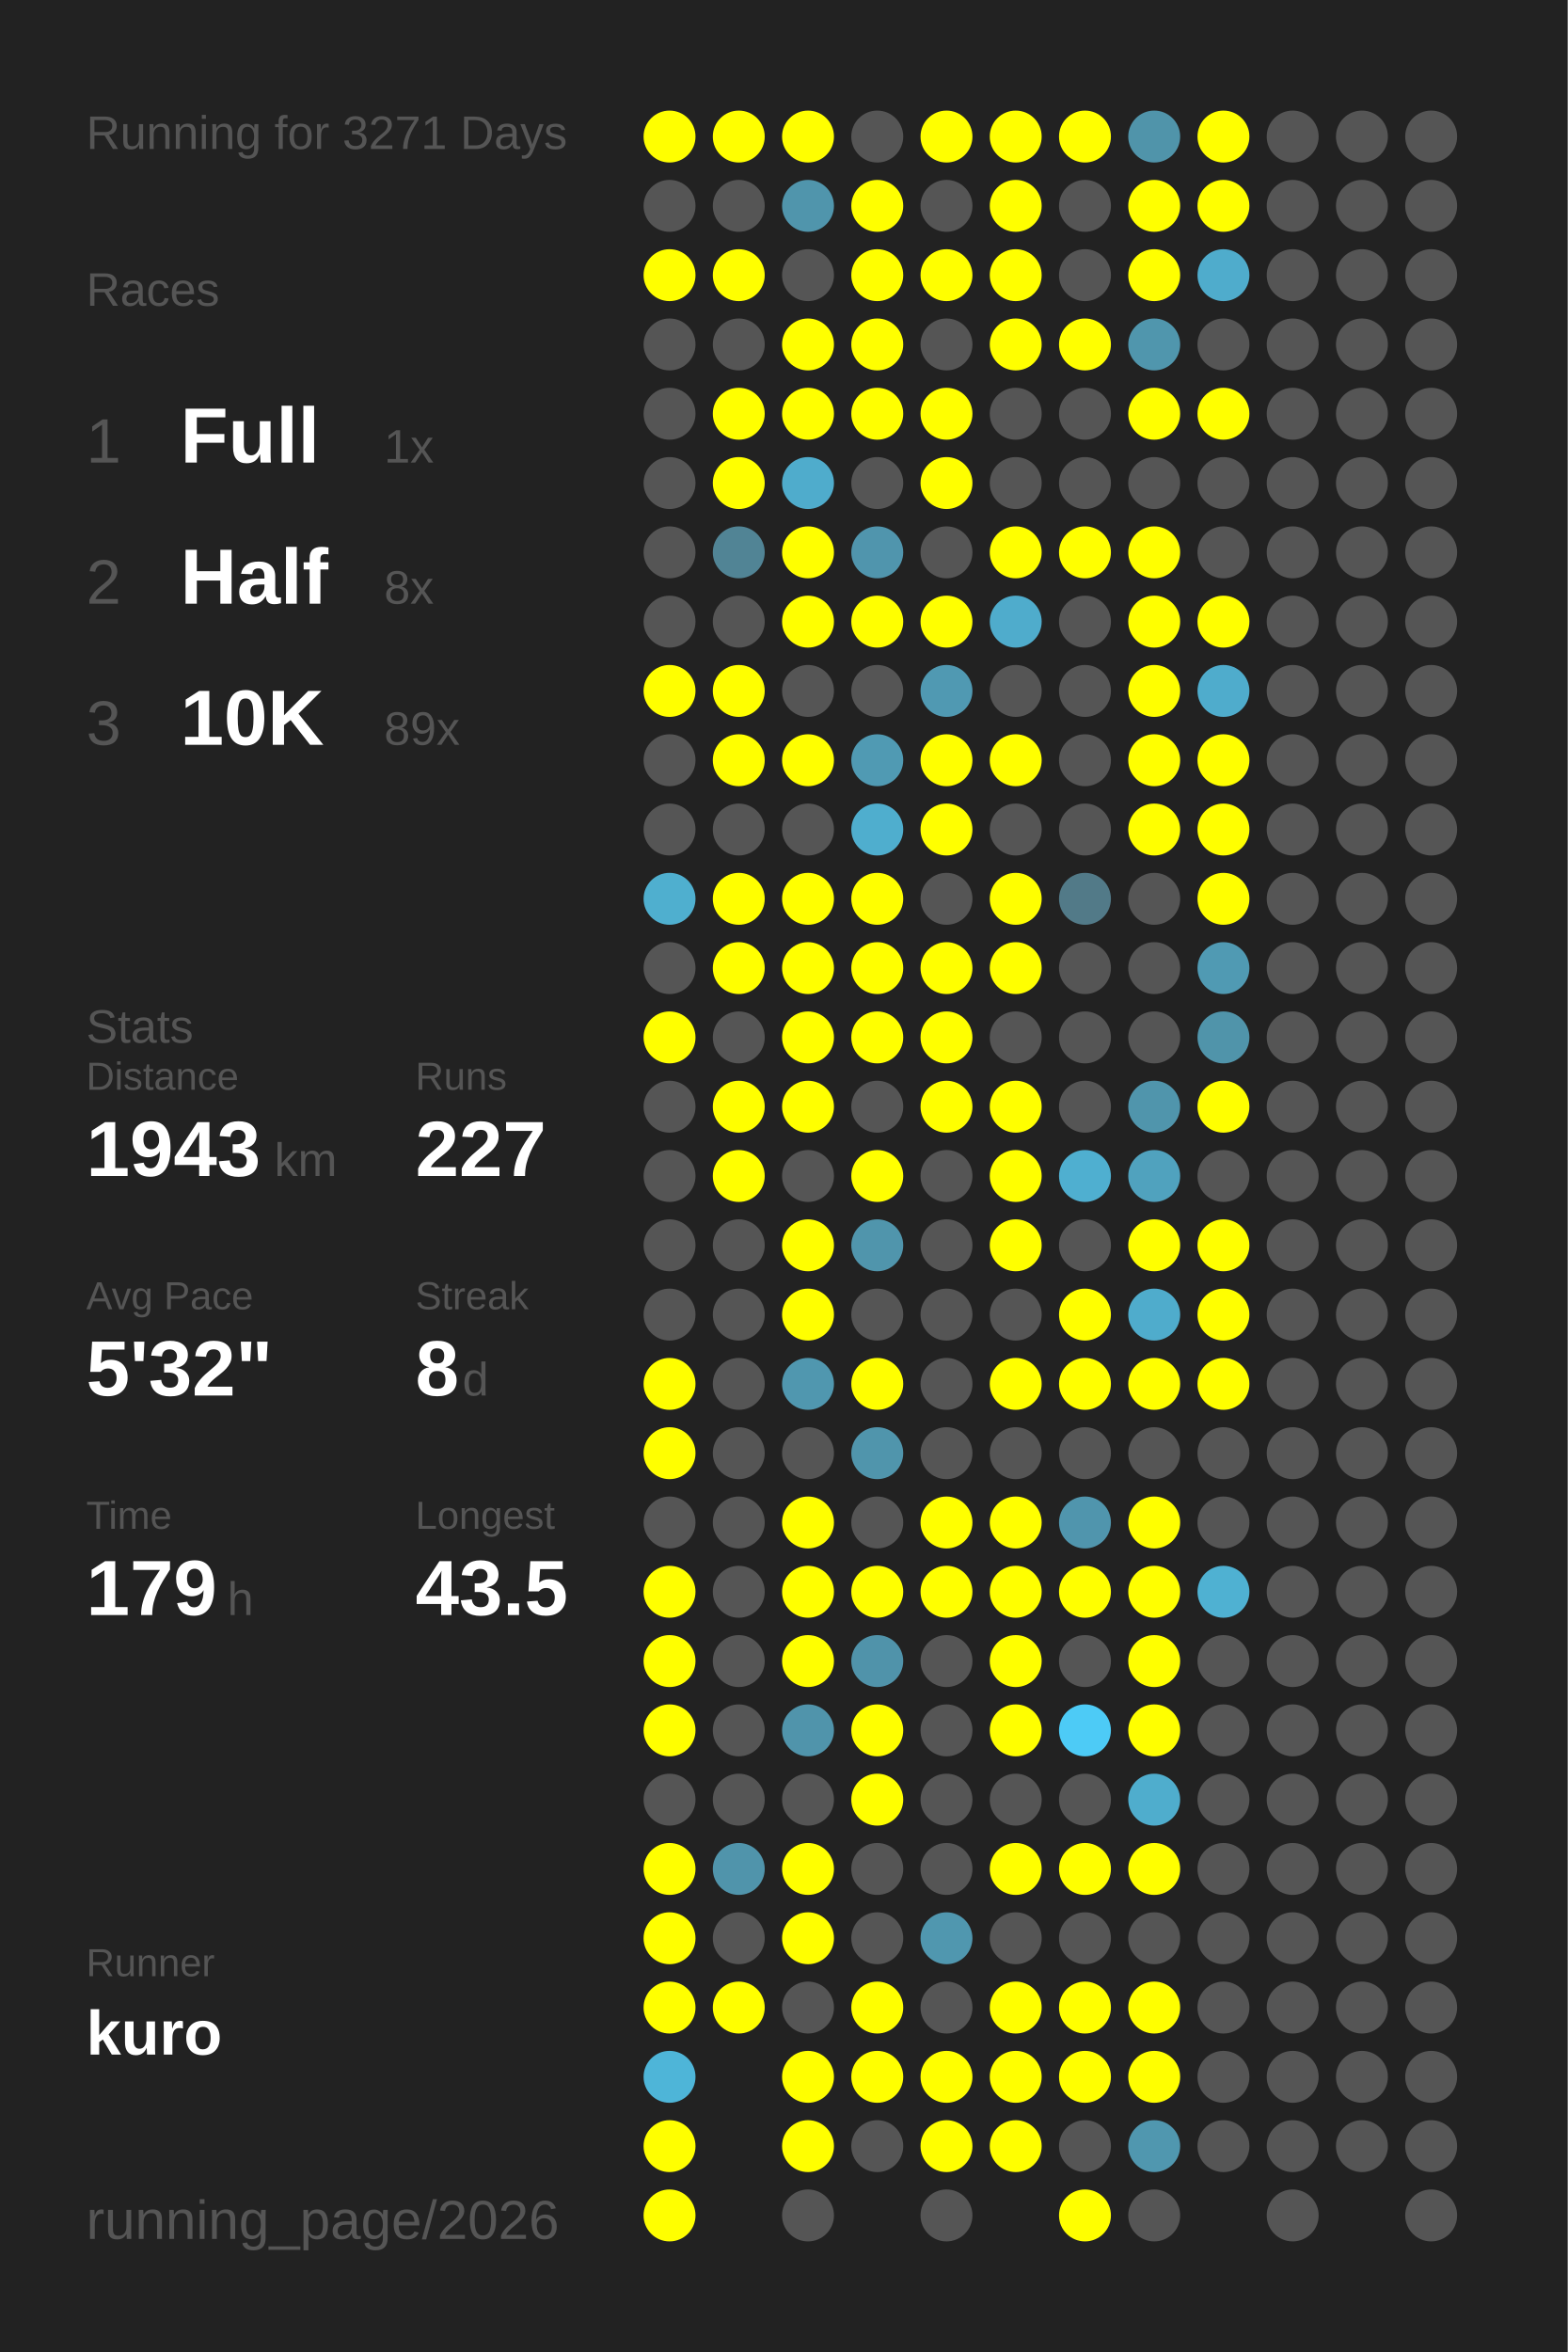
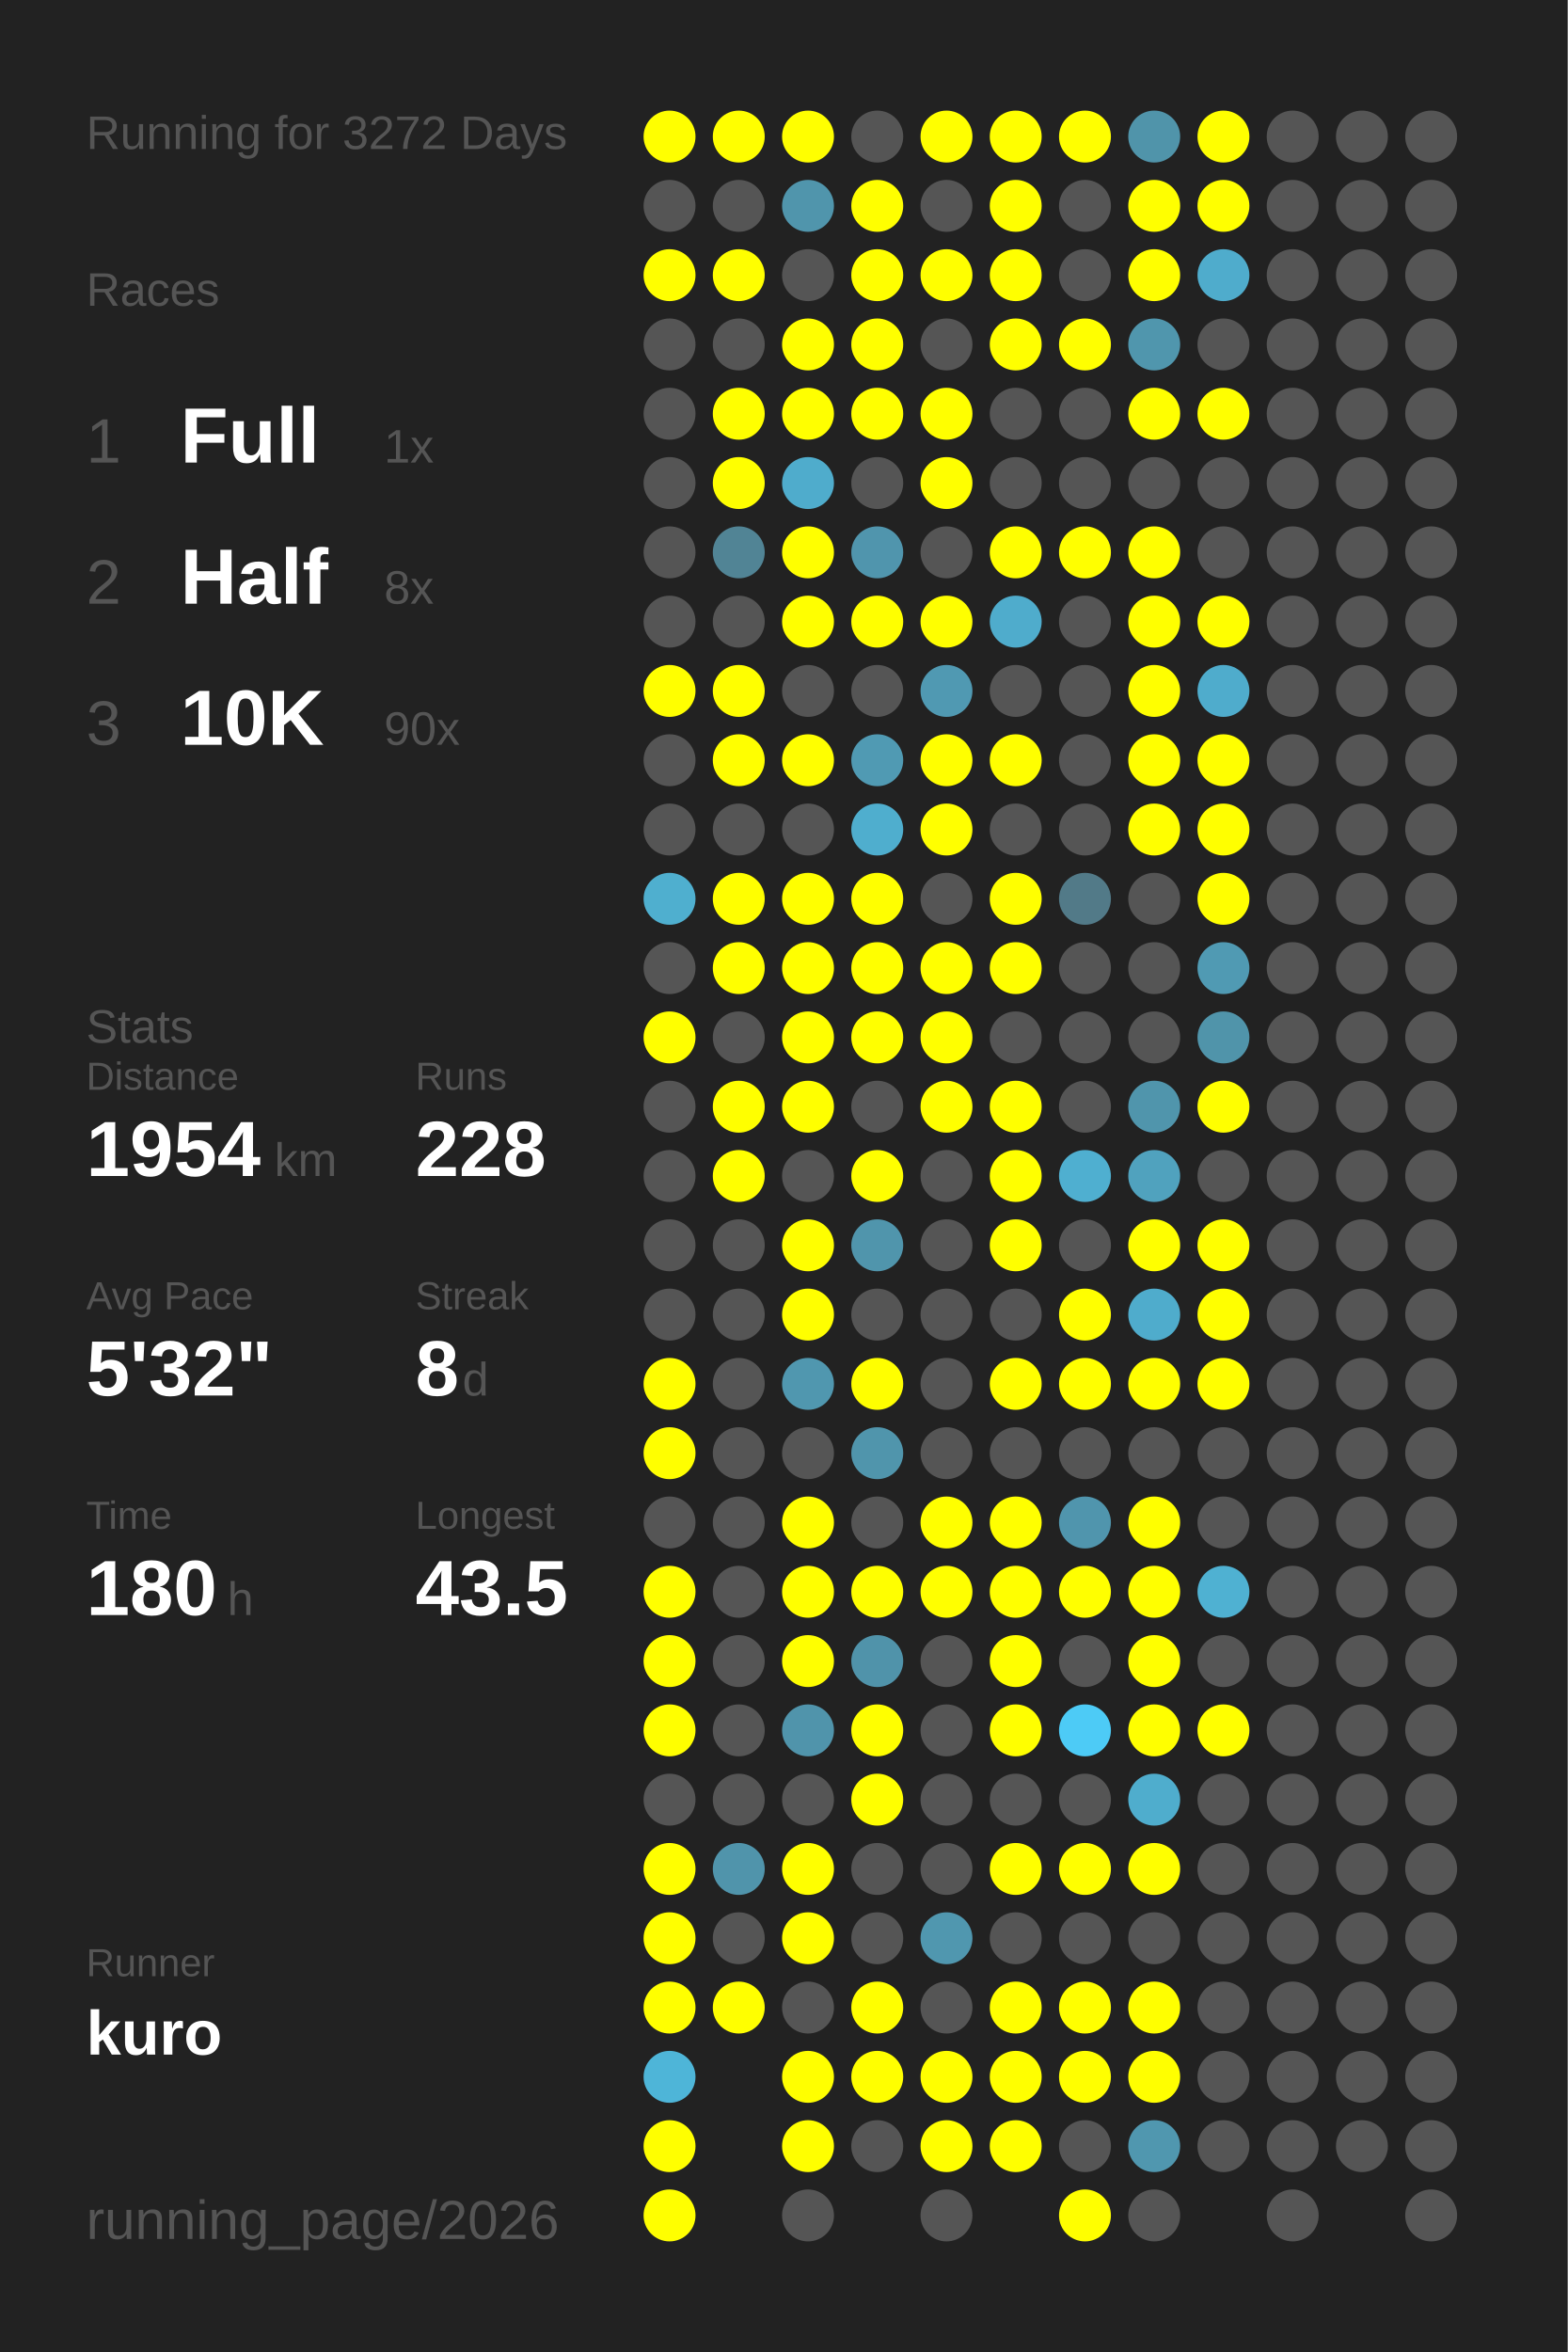
<svg xmlns="http://www.w3.org/2000/svg" baseProfile="full" height="300mm" version="1.1" viewBox="0,0,200,300" width="200mm">
  <defs />
  <rect fill="#222222" height="300" width="200" x="0" y="0" />
-   <text fill="#555555" style="font-size:6px; font-family:Arial;" x="11" y="19">Running for 3271 Days</text>
+   <text fill="#555555" style="font-size:6px; font-family:Arial;" x="11" y="19">Running for 3272 Days</text>
  <text fill="#555555" style="font-size:6px; font-family:Arial;" x="11" y="39">Races</text>
  <text fill="#555555" style="font-size:8px; font-family:Arial;" x="11" y="59">1</text>
  <text fill="#FFFFFF" style="font-size:10px; font-family:Arial; font-weight:bold;" x="23" y="59">Full</text>
  <text fill="#555555" style="font-size:6px; font-family:Arial;" x="49" y="59">1x</text>
  <text fill="#555555" style="font-size:8px; font-family:Arial;" x="11" y="77">2</text>
  <text fill="#FFFFFF" style="font-size:10px; font-family:Arial; font-weight:bold;" x="23" y="77">Half</text>
  <text fill="#555555" style="font-size:6px; font-family:Arial;" x="49" y="77">8x</text>
  <text fill="#555555" style="font-size:8px; font-family:Arial;" x="11" y="95">3</text>
  <text fill="#FFFFFF" style="font-size:10px; font-family:Arial; font-weight:bold;" x="23" y="95">10K</text>
-   <text fill="#555555" style="font-size:6px; font-family:Arial;" x="49" y="95">89x</text>
+   <text fill="#555555" style="font-size:6px; font-family:Arial;" x="49" y="95">90x</text>
  <text fill="#555555" style="font-size:6px; font-family:Arial;" x="11" y="133">Stats</text>
  <text fill="#555555" style="font-size:5px; font-family:Arial;" x="11" y="139">Distance</text>
-   <text fill="#FFFFFF" style="font-size:10px; font-family:Arial; font-weight:bold;" x="11" y="150">1943</text>
+   <text fill="#FFFFFF" style="font-size:10px; font-family:Arial; font-weight:bold;" x="11" y="150">1954</text>
  <text fill="#555555" style="font-size:6px; font-family:Arial;" x="35" y="150">km</text>
  <text fill="#555555" style="font-size:5px; font-family:Arial;" x="53" y="139">Runs</text>
-   <text fill="#FFFFFF" style="font-size:10px; font-family:Arial; font-weight:bold;" x="53" y="150">227</text>
+   <text fill="#FFFFFF" style="font-size:10px; font-family:Arial; font-weight:bold;" x="53" y="150">228</text>
  <text fill="#555555" style="font-size:5px; font-family:Arial;" x="11" y="167">Avg Pace</text>
  <text fill="#FFFFFF" style="font-size:10px; font-family:Arial; font-weight:bold;" x="11" y="178">5'32"</text>
  <text fill="#555555" style="font-size:5px; font-family:Arial;" x="53" y="167">Streak</text>
  <text fill="#FFFFFF" style="font-size:10px; font-family:Arial; font-weight:bold;" x="53" y="178">8</text>
  <text fill="#555555" style="font-size:6px; font-family:Arial;" x="59" y="178">d</text>
  <text fill="#555555" style="font-size:5px; font-family:Arial;" x="11" y="195">Time</text>
-   <text fill="#FFFFFF" style="font-size:10px; font-family:Arial; font-weight:bold;" x="11" y="206">179</text>
+   <text fill="#FFFFFF" style="font-size:10px; font-family:Arial; font-weight:bold;" x="11" y="206">180</text>
  <text fill="#555555" style="font-size:6px; font-family:Arial;" x="29" y="206">h</text>
  <text fill="#555555" style="font-size:5px; font-family:Arial;" x="53" y="195">Longest</text>
  <text fill="#FFFFFF" style="font-size:10px; font-family:Arial; font-weight:bold;" x="53" y="206">43.5</text>
  <text fill="#555555" style="font-size:5px; font-family:Arial;" x="11" y="252.065">Runner</text>
  <text fill="#FFFFFF" style="font-size:8px; font-family:Arial; font-weight:bold;" x="11" y="262.065">kuro</text>
  <text fill="#555555" style="font-size:7px; font-family:Arial;" x="11" y="285.581">running_page/2026</text>
  <circle cx="85.417" cy="17.419" fill="#FFFF00" r="3.312" />
  <circle cx="85.417" cy="26.258" fill="#555555" r="3.312" />
  <circle cx="85.417" cy="35.097" fill="#FFFF00" r="3.312" />
  <circle cx="85.417" cy="43.935" fill="#555555" r="3.312" />
  <circle cx="85.417" cy="52.774" fill="#555555" r="3.312" />
  <circle cx="85.417" cy="61.613" fill="#555555" r="3.312" />
  <circle cx="85.417" cy="70.452" fill="#555555" r="3.312" />
  <circle cx="85.417" cy="79.29" fill="#555555" r="3.312" />
  <circle cx="85.417" cy="88.129" fill="#FFFF00" r="3.312" />
  <circle cx="85.417" cy="96.968" fill="#555555" r="3.312" />
  <circle cx="85.417" cy="105.806" fill="#555555" r="3.312" />
  <circle cx="85.417" cy="114.645" fill="#4fafcf" r="3.312" />
  <circle cx="85.417" cy="123.484" fill="#555555" r="3.312" />
  <circle cx="85.417" cy="132.323" fill="#FFFF00" r="3.312" />
  <circle cx="85.417" cy="141.161" fill="#555555" r="3.312" />
  <circle cx="85.417" cy="150" fill="#555555" r="3.312" />
  <circle cx="85.417" cy="158.839" fill="#555555" r="3.312" />
  <circle cx="85.417" cy="167.677" fill="#555555" r="3.312" />
  <circle cx="85.417" cy="176.516" fill="#FFFF00" r="3.312" />
  <circle cx="85.417" cy="185.355" fill="#FFFF00" r="3.312" />
  <circle cx="85.417" cy="194.194" fill="#555555" r="3.312" />
  <circle cx="85.417" cy="203.032" fill="#FFFF00" r="3.312" />
  <circle cx="85.417" cy="211.871" fill="#FFFF00" r="3.312" />
  <circle cx="85.417" cy="220.71" fill="#FFFF00" r="3.312" />
  <circle cx="85.417" cy="229.548" fill="#555555" r="3.312" />
  <circle cx="85.417" cy="238.387" fill="#FFFF00" r="3.312" />
  <circle cx="85.417" cy="247.226" fill="#FFFF00" r="3.312" />
  <circle cx="85.417" cy="256.065" fill="#FFFF00" r="3.312" />
  <circle cx="85.417" cy="264.903" fill="#4eb5d8" r="3.312" />
  <circle cx="85.417" cy="273.742" fill="#FFFF00" r="3.312" />
  <circle cx="85.417" cy="282.581" fill="#FFFF00" r="3.312" />
  <circle cx="94.25" cy="17.419" fill="#FFFF00" r="3.312" />
  <circle cx="94.25" cy="26.258" fill="#555555" r="3.312" />
  <circle cx="94.25" cy="35.097" fill="#FFFF00" r="3.312" />
  <circle cx="94.25" cy="43.935" fill="#555555" r="3.312" />
  <circle cx="94.25" cy="52.774" fill="#FFFF00" r="3.312" />
  <circle cx="94.25" cy="61.613" fill="#FFFF00" r="3.312" />
  <circle cx="94.25" cy="70.452" fill="#518495" r="3.312" />
  <circle cx="94.25" cy="79.29" fill="#555555" r="3.312" />
  <circle cx="94.25" cy="88.129" fill="#FFFF00" r="3.312" />
  <circle cx="94.25" cy="96.968" fill="#FFFF00" r="3.312" />
  <circle cx="94.25" cy="105.806" fill="#555555" r="3.312" />
  <circle cx="94.25" cy="114.645" fill="#FFFF00" r="3.312" />
  <circle cx="94.25" cy="123.484" fill="#FFFF00" r="3.312" />
  <circle cx="94.25" cy="132.323" fill="#555555" r="3.312" />
  <circle cx="94.25" cy="141.161" fill="#FFFF00" r="3.312" />
  <circle cx="94.25" cy="150" fill="#FFFF00" r="3.312" />
  <circle cx="94.25" cy="158.839" fill="#555555" r="3.312" />
  <circle cx="94.25" cy="167.677" fill="#555555" r="3.312" />
  <circle cx="94.25" cy="176.516" fill="#555555" r="3.312" />
  <circle cx="94.25" cy="185.355" fill="#555555" r="3.312" />
  <circle cx="94.25" cy="194.194" fill="#555555" r="3.312" />
  <circle cx="94.25" cy="203.032" fill="#555555" r="3.312" />
  <circle cx="94.25" cy="211.871" fill="#555555" r="3.312" />
  <circle cx="94.25" cy="220.71" fill="#555555" r="3.312" />
  <circle cx="94.25" cy="229.548" fill="#555555" r="3.312" />
  <circle cx="94.25" cy="238.387" fill="#5094ab" r="3.312" />
  <circle cx="94.25" cy="247.226" fill="#555555" r="3.312" />
  <circle cx="94.25" cy="256.065" fill="#FFFF00" r="3.312" />
  <circle cx="103.083" cy="17.419" fill="#FFFF00" r="3.312" />
  <circle cx="103.083" cy="26.258" fill="#5095ac" r="3.312" />
  <circle cx="103.083" cy="35.097" fill="#555555" r="3.312" />
  <circle cx="103.083" cy="43.935" fill="#FFFF00" r="3.312" />
  <circle cx="103.083" cy="52.774" fill="#FFFF00" r="3.312" />
  <circle cx="103.083" cy="61.613" fill="#4faccc" r="3.312" />
  <circle cx="103.083" cy="70.452" fill="#FFFF00" r="3.312" />
  <circle cx="103.083" cy="79.29" fill="#FFFF00" r="3.312" />
  <circle cx="103.083" cy="88.129" fill="#555555" r="3.312" />
  <circle cx="103.083" cy="96.968" fill="#FFFF00" r="3.312" />
  <circle cx="103.083" cy="105.806" fill="#555555" r="3.312" />
  <circle cx="103.083" cy="114.645" fill="#FFFF00" r="3.312" />
  <circle cx="103.083" cy="123.484" fill="#FFFF00" r="3.312" />
  <circle cx="103.083" cy="132.323" fill="#FFFF00" r="3.312" />
  <circle cx="103.083" cy="141.161" fill="#FFFF00" r="3.312" />
  <circle cx="103.083" cy="150" fill="#555555" r="3.312" />
  <circle cx="103.083" cy="158.839" fill="#FFFF00" r="3.312" />
  <circle cx="103.083" cy="167.677" fill="#FFFF00" r="3.312" />
  <circle cx="103.083" cy="176.516" fill="#5097af" r="3.312" />
  <circle cx="103.083" cy="185.355" fill="#555555" r="3.312" />
  <circle cx="103.083" cy="194.194" fill="#FFFF00" r="3.312" />
  <circle cx="103.083" cy="203.032" fill="#FFFF00" r="3.312" />
  <circle cx="103.083" cy="211.871" fill="#FFFF00" r="3.312" />
  <circle cx="103.083" cy="220.71" fill="#5094ab" r="3.312" />
  <circle cx="103.083" cy="229.548" fill="#555555" r="3.312" />
  <circle cx="103.083" cy="238.387" fill="#FFFF00" r="3.312" />
  <circle cx="103.083" cy="247.226" fill="#FFFF00" r="3.312" />
  <circle cx="103.083" cy="256.065" fill="#555555" r="3.312" />
  <circle cx="103.083" cy="264.903" fill="#FFFF00" r="3.312" />
  <circle cx="103.083" cy="273.742" fill="#FFFF00" r="3.312" />
  <circle cx="103.083" cy="282.581" fill="#555555" r="3.312" />
  <circle cx="111.917" cy="17.419" fill="#555555" r="3.312" />
  <circle cx="111.917" cy="26.258" fill="#FFFF00" r="3.312" />
  <circle cx="111.917" cy="35.097" fill="#FFFF00" r="3.312" />
  <circle cx="111.917" cy="43.935" fill="#FFFF00" r="3.312" />
  <circle cx="111.917" cy="52.774" fill="#FFFF00" r="3.312" />
  <circle cx="111.917" cy="61.613" fill="#555555" r="3.312" />
  <circle cx="111.917" cy="70.452" fill="#5095ad" r="3.312" />
  <circle cx="111.917" cy="79.29" fill="#FFFF00" r="3.312" />
  <circle cx="111.917" cy="88.129" fill="#555555" r="3.312" />
  <circle cx="111.917" cy="96.968" fill="#509ab3" r="3.312" />
  <circle cx="111.917" cy="105.806" fill="#4faece" r="3.312" />
  <circle cx="111.917" cy="114.645" fill="#FFFF00" r="3.312" />
  <circle cx="111.917" cy="123.484" fill="#FFFF00" r="3.312" />
  <circle cx="111.917" cy="132.323" fill="#FFFF00" r="3.312" />
  <circle cx="111.917" cy="141.161" fill="#555555" r="3.312" />
  <circle cx="111.917" cy="150" fill="#FFFF00" r="3.312" />
  <circle cx="111.917" cy="158.839" fill="#5095ac" r="3.312" />
  <circle cx="111.917" cy="167.677" fill="#555555" r="3.312" />
  <circle cx="111.917" cy="176.516" fill="#FFFF00" r="3.312" />
  <circle cx="111.917" cy="185.355" fill="#5095ac" r="3.312" />
  <circle cx="111.917" cy="194.194" fill="#555555" r="3.312" />
  <circle cx="111.917" cy="203.032" fill="#FFFF00" r="3.312" />
  <circle cx="111.917" cy="211.871" fill="#5093aa" r="3.312" />
  <circle cx="111.917" cy="220.71" fill="#FFFF00" r="3.312" />
  <circle cx="111.917" cy="229.548" fill="#FFFF00" r="3.312" />
  <circle cx="111.917" cy="238.387" fill="#555555" r="3.312" />
  <circle cx="111.917" cy="247.226" fill="#555555" r="3.312" />
  <circle cx="111.917" cy="256.065" fill="#FFFF00" r="3.312" />
  <circle cx="111.917" cy="264.903" fill="#FFFF00" r="3.312" />
  <circle cx="111.917" cy="273.742" fill="#555555" r="3.312" />
  <circle cx="120.75" cy="17.419" fill="#FFFF00" r="3.312" />
  <circle cx="120.75" cy="26.258" fill="#555555" r="3.312" />
  <circle cx="120.75" cy="35.097" fill="#FFFF00" r="3.312" />
  <circle cx="120.75" cy="43.935" fill="#555555" r="3.312" />
  <circle cx="120.75" cy="52.774" fill="#FFFF00" r="3.312" />
  <circle cx="120.75" cy="61.613" fill="#FFFF00" r="3.312" />
  <circle cx="120.75" cy="70.452" fill="#555555" r="3.312" />
  <circle cx="120.75" cy="79.29" fill="#FFFF00" r="3.312" />
  <circle cx="120.75" cy="88.129" fill="#5099b2" r="3.312" />
  <circle cx="120.75" cy="96.968" fill="#FFFF00" r="3.312" />
  <circle cx="120.75" cy="105.806" fill="#FFFF00" r="3.312" />
  <circle cx="120.75" cy="114.645" fill="#555555" r="3.312" />
  <circle cx="120.75" cy="123.484" fill="#FFFF00" r="3.312" />
  <circle cx="120.75" cy="132.323" fill="#FFFF00" r="3.312" />
  <circle cx="120.75" cy="141.161" fill="#FFFF00" r="3.312" />
  <circle cx="120.75" cy="150" fill="#555555" r="3.312" />
  <circle cx="120.75" cy="158.839" fill="#555555" r="3.312" />
  <circle cx="120.75" cy="167.677" fill="#555555" r="3.312" />
  <circle cx="120.75" cy="176.516" fill="#555555" r="3.312" />
  <circle cx="120.75" cy="185.355" fill="#555555" r="3.312" />
  <circle cx="120.75" cy="194.194" fill="#FFFF00" r="3.312" />
  <circle cx="120.75" cy="203.032" fill="#FFFF00" r="3.312" />
  <circle cx="120.75" cy="211.871" fill="#555555" r="3.312" />
  <circle cx="120.75" cy="220.71" fill="#555555" r="3.312" />
  <circle cx="120.75" cy="229.548" fill="#555555" r="3.312" />
  <circle cx="120.75" cy="238.387" fill="#555555" r="3.312" />
  <circle cx="120.75" cy="247.226" fill="#5097af" r="3.312" />
  <circle cx="120.75" cy="256.065" fill="#555555" r="3.312" />
  <circle cx="120.75" cy="264.903" fill="#FFFF00" r="3.312" />
  <circle cx="120.75" cy="273.742" fill="#FFFF00" r="3.312" />
  <circle cx="120.75" cy="282.581" fill="#555555" r="3.312" />
  <circle cx="129.583" cy="17.419" fill="#FFFF00" r="3.312" />
  <circle cx="129.583" cy="26.258" fill="#FFFF00" r="3.312" />
  <circle cx="129.583" cy="35.097" fill="#FFFF00" r="3.312" />
  <circle cx="129.583" cy="43.935" fill="#FFFF00" r="3.312" />
  <circle cx="129.583" cy="52.774" fill="#555555" r="3.312" />
  <circle cx="129.583" cy="61.613" fill="#555555" r="3.312" />
  <circle cx="129.583" cy="70.452" fill="#FFFF00" r="3.312" />
  <circle cx="129.583" cy="79.29" fill="#4faccc" r="3.312" />
  <circle cx="129.583" cy="88.129" fill="#555555" r="3.312" />
  <circle cx="129.583" cy="96.968" fill="#FFFF00" r="3.312" />
  <circle cx="129.583" cy="105.806" fill="#555555" r="3.312" />
  <circle cx="129.583" cy="114.645" fill="#FFFF00" r="3.312" />
  <circle cx="129.583" cy="123.484" fill="#FFFF00" r="3.312" />
  <circle cx="129.583" cy="132.323" fill="#555555" r="3.312" />
  <circle cx="129.583" cy="141.161" fill="#FFFF00" r="3.312" />
  <circle cx="129.583" cy="150" fill="#FFFF00" r="3.312" />
  <circle cx="129.583" cy="158.839" fill="#FFFF00" r="3.312" />
  <circle cx="129.583" cy="167.677" fill="#555555" r="3.312" />
  <circle cx="129.583" cy="176.516" fill="#FFFF00" r="3.312" />
  <circle cx="129.583" cy="185.355" fill="#555555" r="3.312" />
  <circle cx="129.583" cy="194.194" fill="#FFFF00" r="3.312" />
  <circle cx="129.583" cy="203.032" fill="#FFFF00" r="3.312" />
  <circle cx="129.583" cy="211.871" fill="#FFFF00" r="3.312" />
  <circle cx="129.583" cy="220.71" fill="#FFFF00" r="3.312" />
  <circle cx="129.583" cy="229.548" fill="#555555" r="3.312" />
  <circle cx="129.583" cy="238.387" fill="#FFFF00" r="3.312" />
  <circle cx="129.583" cy="247.226" fill="#555555" r="3.312" />
  <circle cx="129.583" cy="256.065" fill="#FFFF00" r="3.312" />
  <circle cx="129.583" cy="264.903" fill="#FFFF00" r="3.312" />
  <circle cx="129.583" cy="273.742" fill="#FFFF00" r="3.312" />
  <circle cx="138.417" cy="17.419" fill="#FFFF00" r="3.312" />
  <circle cx="138.417" cy="26.258" fill="#555555" r="3.312" />
  <circle cx="138.417" cy="35.097" fill="#555555" r="3.312" />
  <circle cx="138.417" cy="43.935" fill="#FFFF00" r="3.312" />
  <circle cx="138.417" cy="52.774" fill="#555555" r="3.312" />
  <circle cx="138.417" cy="61.613" fill="#555555" r="3.312" />
  <circle cx="138.417" cy="70.452" fill="#FFFF00" r="3.312" />
  <circle cx="138.417" cy="79.29" fill="#555555" r="3.312" />
  <circle cx="138.417" cy="88.129" fill="#555555" r="3.312" />
  <circle cx="138.417" cy="96.968" fill="#555555" r="3.312" />
  <circle cx="138.417" cy="105.806" fill="#555555" r="3.312" />
  <circle cx="138.417" cy="114.645" fill="#527a88" r="3.312" />
  <circle cx="138.417" cy="123.484" fill="#555555" r="3.312" />
  <circle cx="138.417" cy="132.323" fill="#555555" r="3.312" />
  <circle cx="138.417" cy="141.161" fill="#555555" r="3.312" />
  <circle cx="138.417" cy="150" fill="#4fafd0" r="3.312" />
  <circle cx="138.417" cy="158.839" fill="#555555" r="3.312" />
  <circle cx="138.417" cy="167.677" fill="#FFFF00" r="3.312" />
  <circle cx="138.417" cy="176.516" fill="#FFFF00" r="3.312" />
  <circle cx="138.417" cy="185.355" fill="#555555" r="3.312" />
  <circle cx="138.417" cy="194.194" fill="#5095ad" r="3.312" />
  <circle cx="138.417" cy="203.032" fill="#FFFF00" r="3.312" />
  <circle cx="138.417" cy="211.871" fill="#555555" r="3.312" />
  <circle cx="138.417" cy="220.71" fill="#4dcbf6" r="3.312" />
  <circle cx="138.417" cy="229.548" fill="#555555" r="3.312" />
  <circle cx="138.417" cy="238.387" fill="#FFFF00" r="3.312" />
  <circle cx="138.417" cy="247.226" fill="#555555" r="3.312" />
  <circle cx="138.417" cy="256.065" fill="#FFFF00" r="3.312" />
  <circle cx="138.417" cy="264.903" fill="#FFFF00" r="3.312" />
  <circle cx="138.417" cy="273.742" fill="#555555" r="3.312" />
  <circle cx="138.417" cy="282.581" fill="#FFFF00" r="3.312" />
  <circle cx="147.25" cy="17.419" fill="#5094aa" r="3.312" />
  <circle cx="147.25" cy="26.258" fill="#FFFF00" r="3.312" />
  <circle cx="147.25" cy="35.097" fill="#FFFF00" r="3.312" />
  <circle cx="147.25" cy="43.935" fill="#5096ad" r="3.312" />
  <circle cx="147.25" cy="52.774" fill="#FFFF00" r="3.312" />
  <circle cx="147.25" cy="61.613" fill="#555555" r="3.312" />
  <circle cx="147.25" cy="70.452" fill="#FFFF00" r="3.312" />
  <circle cx="147.25" cy="79.29" fill="#FFFF00" r="3.312" />
  <circle cx="147.25" cy="88.129" fill="#FFFF00" r="3.312" />
  <circle cx="147.25" cy="96.968" fill="#FFFF00" r="3.312" />
  <circle cx="147.25" cy="105.806" fill="#FFFF00" r="3.312" />
  <circle cx="147.25" cy="114.645" fill="#555555" r="3.312" />
  <circle cx="147.25" cy="123.484" fill="#555555" r="3.312" />
  <circle cx="147.25" cy="132.323" fill="#555555" r="3.312" />
  <circle cx="147.25" cy="141.161" fill="#5095ac" r="3.312" />
  <circle cx="147.25" cy="150" fill="#50a2be" r="3.312" />
  <circle cx="147.25" cy="158.839" fill="#FFFF00" r="3.312" />
  <circle cx="147.25" cy="167.677" fill="#4faccc" r="3.312" />
  <circle cx="147.25" cy="176.516" fill="#FFFF00" r="3.312" />
  <circle cx="147.25" cy="185.355" fill="#555555" r="3.312" />
  <circle cx="147.25" cy="194.194" fill="#FFFF00" r="3.312" />
  <circle cx="147.25" cy="203.032" fill="#FFFF00" r="3.312" />
  <circle cx="147.25" cy="211.871" fill="#FFFF00" r="3.312" />
  <circle cx="147.25" cy="220.71" fill="#FFFF00" r="3.312" />
  <circle cx="147.25" cy="229.548" fill="#4fadcd" r="3.312" />
  <circle cx="147.25" cy="238.387" fill="#FFFF00" r="3.312" />
  <circle cx="147.25" cy="247.226" fill="#555555" r="3.312" />
  <circle cx="147.25" cy="256.065" fill="#FFFF00" r="3.312" />
  <circle cx="147.25" cy="264.903" fill="#FFFF00" r="3.312" />
  <circle cx="147.25" cy="273.742" fill="#5097af" r="3.312" />
  <circle cx="147.25" cy="282.581" fill="#555555" r="3.312" />
  <circle cx="156.083" cy="17.419" fill="#FFFF00" r="3.312" />
  <circle cx="156.083" cy="26.258" fill="#FFFF00" r="3.312" />
  <circle cx="156.083" cy="35.097" fill="#4faccc" r="3.312" />
  <circle cx="156.083" cy="43.935" fill="#555555" r="3.312" />
  <circle cx="156.083" cy="52.774" fill="#FFFF00" r="3.312" />
  <circle cx="156.083" cy="61.613" fill="#555555" r="3.312" />
  <circle cx="156.083" cy="70.452" fill="#555555" r="3.312" />
  <circle cx="156.083" cy="79.29" fill="#FFFF00" r="3.312" />
  <circle cx="156.083" cy="88.129" fill="#4faccc" r="3.312" />
  <circle cx="156.083" cy="96.968" fill="#FFFF00" r="3.312" />
  <circle cx="156.083" cy="105.806" fill="#FFFF00" r="3.312" />
  <circle cx="156.083" cy="114.645" fill="#FFFF00" r="3.312" />
  <circle cx="156.083" cy="123.484" fill="#509ab3" r="3.312" />
  <circle cx="156.083" cy="132.323" fill="#5094aa" r="3.312" />
  <circle cx="156.083" cy="141.161" fill="#FFFF00" r="3.312" />
  <circle cx="156.083" cy="150" fill="#555555" r="3.312" />
  <circle cx="156.083" cy="158.839" fill="#FFFF00" r="3.312" />
  <circle cx="156.083" cy="167.677" fill="#FFFF00" r="3.312" />
  <circle cx="156.083" cy="176.516" fill="#FFFF00" r="3.312" />
  <circle cx="156.083" cy="185.355" fill="#555555" r="3.312" />
  <circle cx="156.083" cy="194.194" fill="#555555" r="3.312" />
  <circle cx="156.083" cy="203.032" fill="#4fb1d2" r="3.312" />
  <circle cx="156.083" cy="211.871" fill="#555555" r="3.312" />
-   <circle cx="156.083" cy="220.71" fill="#555555" r="3.312" />
+   <circle cx="156.083" cy="220.71" fill="#FFFF00" r="3.312" />
  <circle cx="156.083" cy="229.548" fill="#555555" r="3.312" />
  <circle cx="156.083" cy="238.387" fill="#555555" r="3.312" />
  <circle cx="156.083" cy="247.226" fill="#555555" r="3.312" />
  <circle cx="156.083" cy="256.065" fill="#555555" r="3.312" />
  <circle cx="156.083" cy="264.903" fill="#555555" r="3.312" />
  <circle cx="156.083" cy="273.742" fill="#555555" r="3.312" />
  <circle cx="164.917" cy="17.419" fill="#555555" r="3.312" />
  <circle cx="164.917" cy="26.258" fill="#555555" r="3.312" />
  <circle cx="164.917" cy="35.097" fill="#555555" r="3.312" />
  <circle cx="164.917" cy="43.935" fill="#555555" r="3.312" />
  <circle cx="164.917" cy="52.774" fill="#555555" r="3.312" />
  <circle cx="164.917" cy="61.613" fill="#555555" r="3.312" />
  <circle cx="164.917" cy="70.452" fill="#555555" r="3.312" />
  <circle cx="164.917" cy="79.29" fill="#555555" r="3.312" />
  <circle cx="164.917" cy="88.129" fill="#555555" r="3.312" />
  <circle cx="164.917" cy="96.968" fill="#555555" r="3.312" />
  <circle cx="164.917" cy="105.806" fill="#555555" r="3.312" />
  <circle cx="164.917" cy="114.645" fill="#555555" r="3.312" />
  <circle cx="164.917" cy="123.484" fill="#555555" r="3.312" />
  <circle cx="164.917" cy="132.323" fill="#555555" r="3.312" />
  <circle cx="164.917" cy="141.161" fill="#555555" r="3.312" />
  <circle cx="164.917" cy="150" fill="#555555" r="3.312" />
  <circle cx="164.917" cy="158.839" fill="#555555" r="3.312" />
  <circle cx="164.917" cy="167.677" fill="#555555" r="3.312" />
  <circle cx="164.917" cy="176.516" fill="#555555" r="3.312" />
  <circle cx="164.917" cy="185.355" fill="#555555" r="3.312" />
  <circle cx="164.917" cy="194.194" fill="#555555" r="3.312" />
  <circle cx="164.917" cy="203.032" fill="#555555" r="3.312" />
  <circle cx="164.917" cy="211.871" fill="#555555" r="3.312" />
  <circle cx="164.917" cy="220.71" fill="#555555" r="3.312" />
  <circle cx="164.917" cy="229.548" fill="#555555" r="3.312" />
  <circle cx="164.917" cy="238.387" fill="#555555" r="3.312" />
  <circle cx="164.917" cy="247.226" fill="#555555" r="3.312" />
  <circle cx="164.917" cy="256.065" fill="#555555" r="3.312" />
  <circle cx="164.917" cy="264.903" fill="#555555" r="3.312" />
  <circle cx="164.917" cy="273.742" fill="#555555" r="3.312" />
  <circle cx="164.917" cy="282.581" fill="#555555" r="3.312" />
  <circle cx="173.75" cy="17.419" fill="#555555" r="3.312" />
  <circle cx="173.75" cy="26.258" fill="#555555" r="3.312" />
  <circle cx="173.75" cy="35.097" fill="#555555" r="3.312" />
  <circle cx="173.75" cy="43.935" fill="#555555" r="3.312" />
  <circle cx="173.75" cy="52.774" fill="#555555" r="3.312" />
  <circle cx="173.75" cy="61.613" fill="#555555" r="3.312" />
  <circle cx="173.75" cy="70.452" fill="#555555" r="3.312" />
  <circle cx="173.75" cy="79.29" fill="#555555" r="3.312" />
  <circle cx="173.75" cy="88.129" fill="#555555" r="3.312" />
  <circle cx="173.75" cy="96.968" fill="#555555" r="3.312" />
  <circle cx="173.75" cy="105.806" fill="#555555" r="3.312" />
  <circle cx="173.75" cy="114.645" fill="#555555" r="3.312" />
  <circle cx="173.75" cy="123.484" fill="#555555" r="3.312" />
  <circle cx="173.75" cy="132.323" fill="#555555" r="3.312" />
  <circle cx="173.75" cy="141.161" fill="#555555" r="3.312" />
  <circle cx="173.75" cy="150" fill="#555555" r="3.312" />
  <circle cx="173.75" cy="158.839" fill="#555555" r="3.312" />
  <circle cx="173.75" cy="167.677" fill="#555555" r="3.312" />
  <circle cx="173.75" cy="176.516" fill="#555555" r="3.312" />
  <circle cx="173.75" cy="185.355" fill="#555555" r="3.312" />
  <circle cx="173.75" cy="194.194" fill="#555555" r="3.312" />
  <circle cx="173.75" cy="203.032" fill="#555555" r="3.312" />
  <circle cx="173.75" cy="211.871" fill="#555555" r="3.312" />
  <circle cx="173.75" cy="220.71" fill="#555555" r="3.312" />
  <circle cx="173.75" cy="229.548" fill="#555555" r="3.312" />
  <circle cx="173.75" cy="238.387" fill="#555555" r="3.312" />
  <circle cx="173.75" cy="247.226" fill="#555555" r="3.312" />
  <circle cx="173.75" cy="256.065" fill="#555555" r="3.312" />
  <circle cx="173.75" cy="264.903" fill="#555555" r="3.312" />
  <circle cx="173.75" cy="273.742" fill="#555555" r="3.312" />
  <circle cx="182.583" cy="17.419" fill="#555555" r="3.312" />
  <circle cx="182.583" cy="26.258" fill="#555555" r="3.312" />
  <circle cx="182.583" cy="35.097" fill="#555555" r="3.312" />
  <circle cx="182.583" cy="43.935" fill="#555555" r="3.312" />
  <circle cx="182.583" cy="52.774" fill="#555555" r="3.312" />
  <circle cx="182.583" cy="61.613" fill="#555555" r="3.312" />
  <circle cx="182.583" cy="70.452" fill="#555555" r="3.312" />
  <circle cx="182.583" cy="79.29" fill="#555555" r="3.312" />
  <circle cx="182.583" cy="88.129" fill="#555555" r="3.312" />
  <circle cx="182.583" cy="96.968" fill="#555555" r="3.312" />
  <circle cx="182.583" cy="105.806" fill="#555555" r="3.312" />
  <circle cx="182.583" cy="114.645" fill="#555555" r="3.312" />
  <circle cx="182.583" cy="123.484" fill="#555555" r="3.312" />
  <circle cx="182.583" cy="132.323" fill="#555555" r="3.312" />
  <circle cx="182.583" cy="141.161" fill="#555555" r="3.312" />
  <circle cx="182.583" cy="150" fill="#555555" r="3.312" />
  <circle cx="182.583" cy="158.839" fill="#555555" r="3.312" />
  <circle cx="182.583" cy="167.677" fill="#555555" r="3.312" />
  <circle cx="182.583" cy="176.516" fill="#555555" r="3.312" />
  <circle cx="182.583" cy="185.355" fill="#555555" r="3.312" />
  <circle cx="182.583" cy="194.194" fill="#555555" r="3.312" />
  <circle cx="182.583" cy="203.032" fill="#555555" r="3.312" />
  <circle cx="182.583" cy="211.871" fill="#555555" r="3.312" />
  <circle cx="182.583" cy="220.71" fill="#555555" r="3.312" />
  <circle cx="182.583" cy="229.548" fill="#555555" r="3.312" />
  <circle cx="182.583" cy="238.387" fill="#555555" r="3.312" />
  <circle cx="182.583" cy="247.226" fill="#555555" r="3.312" />
  <circle cx="182.583" cy="256.065" fill="#555555" r="3.312" />
  <circle cx="182.583" cy="264.903" fill="#555555" r="3.312" />
  <circle cx="182.583" cy="273.742" fill="#555555" r="3.312" />
  <circle cx="182.583" cy="282.581" fill="#555555" r="3.312" />
</svg>
